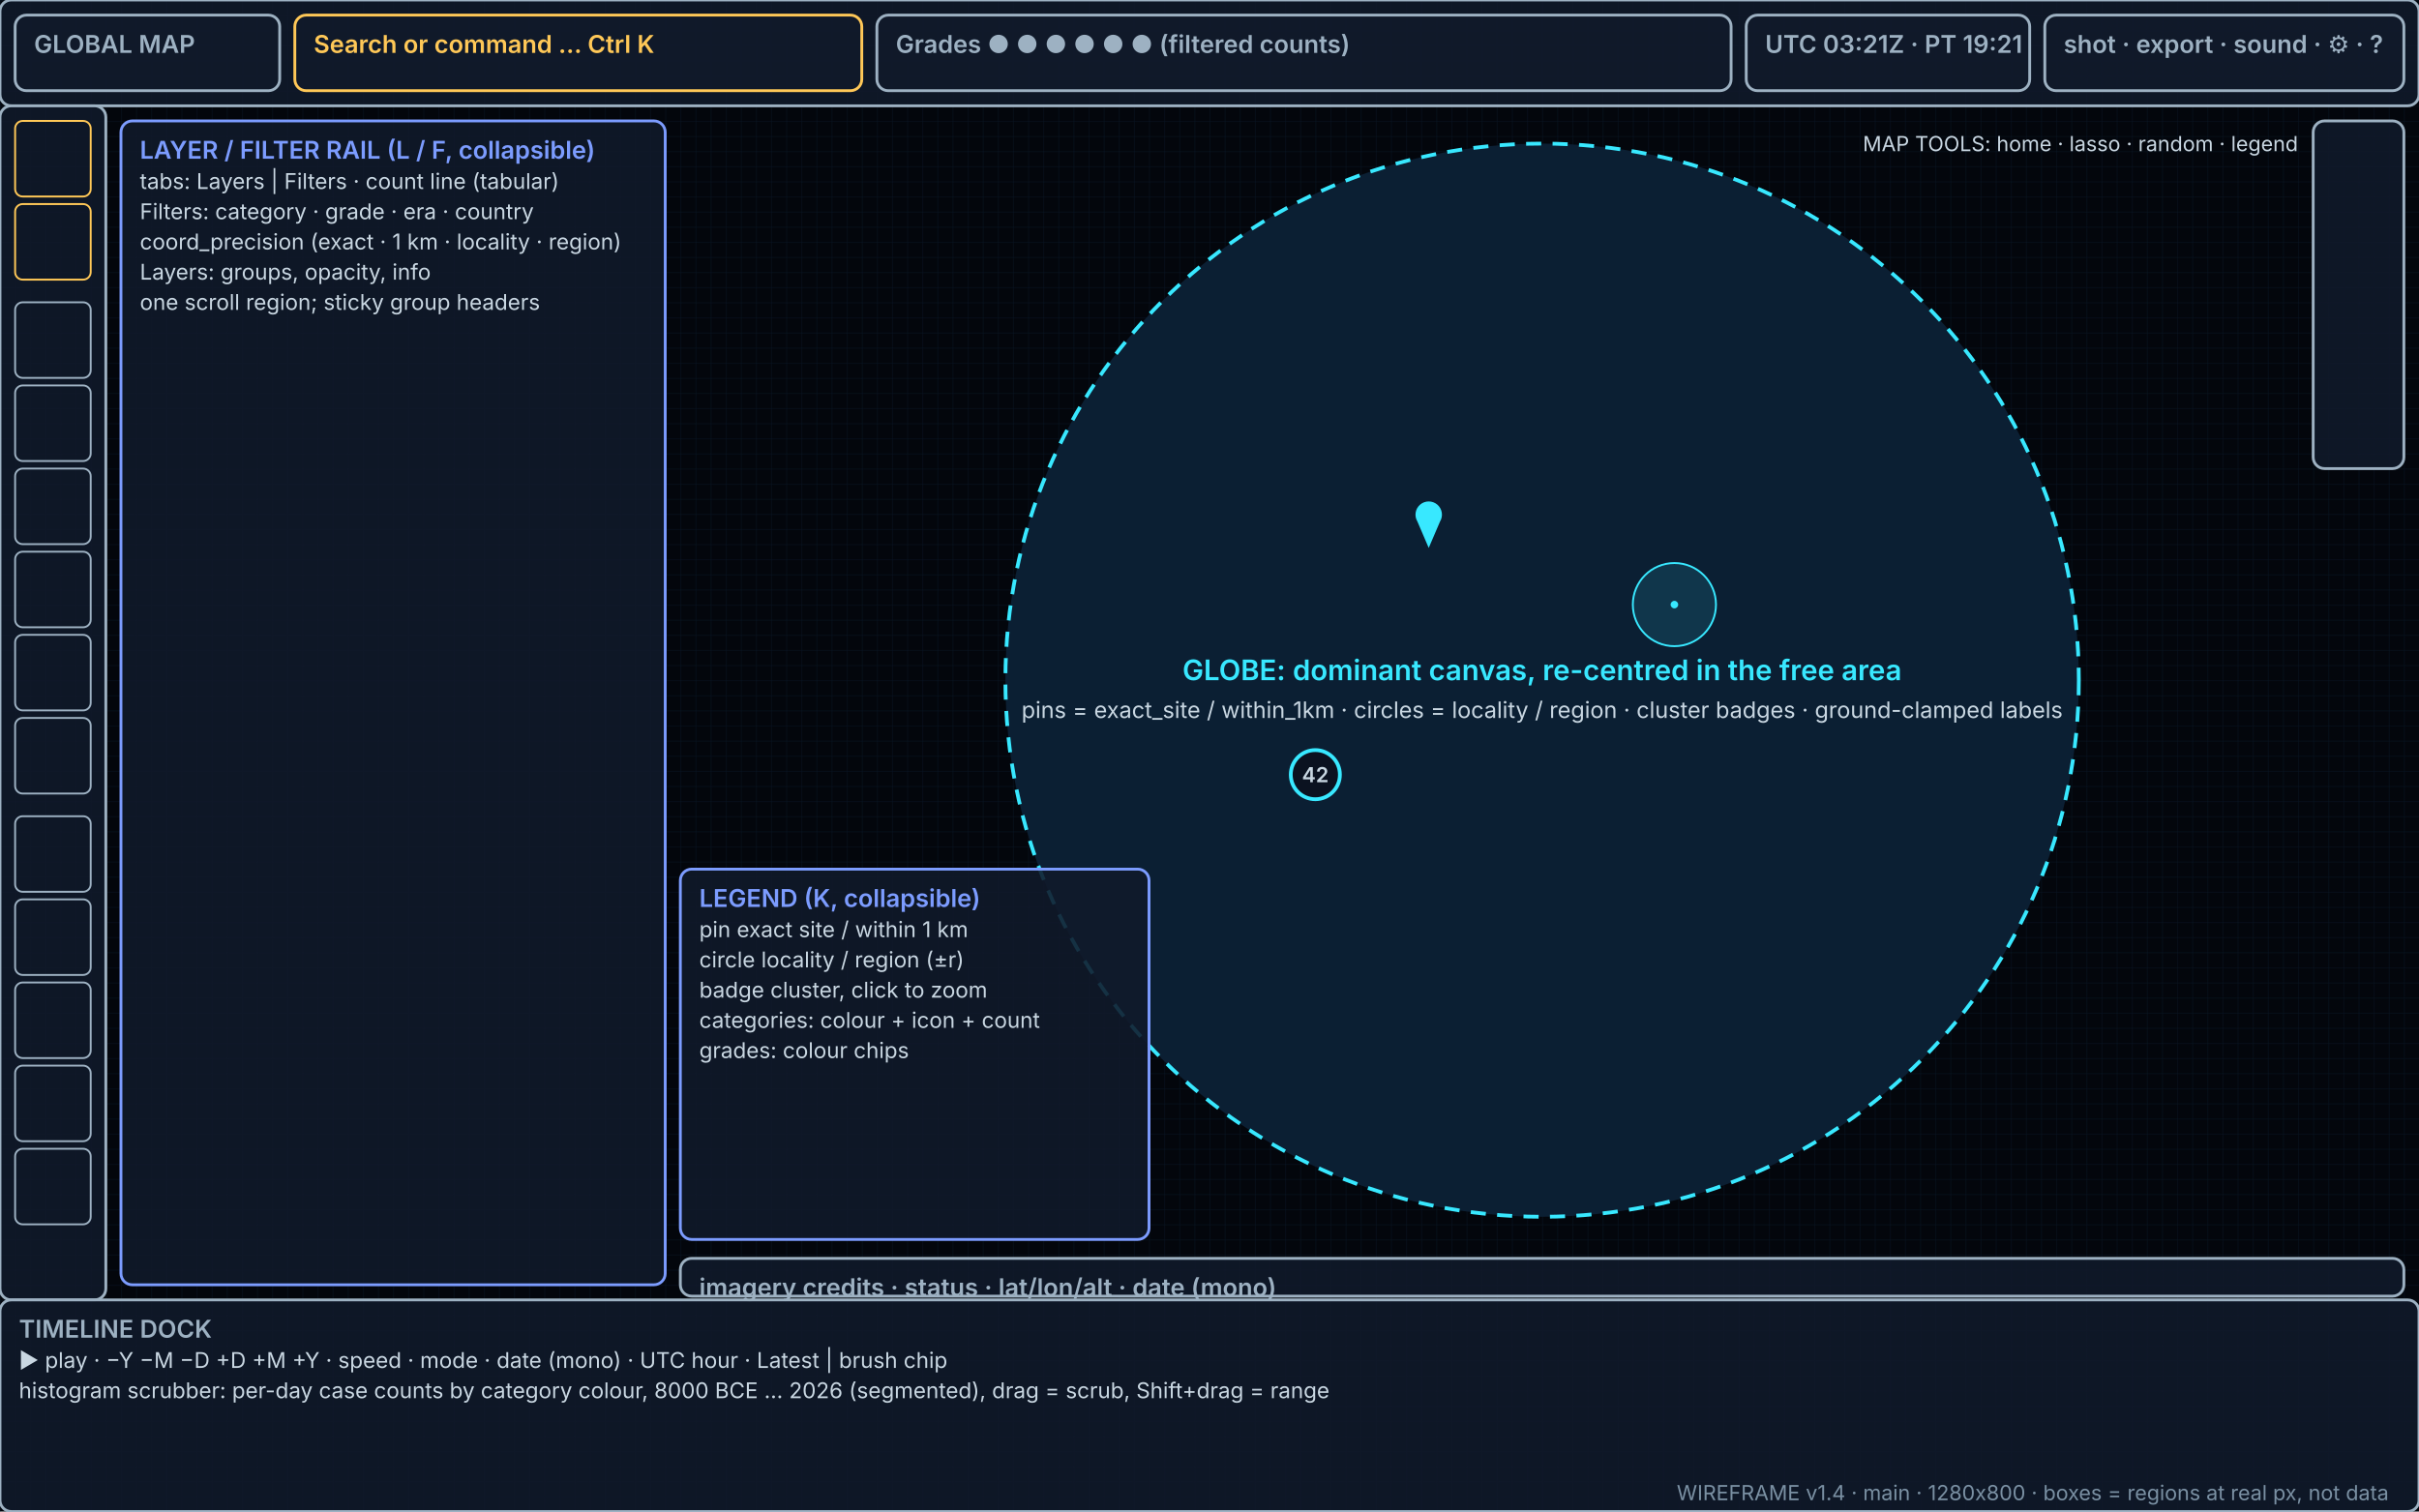
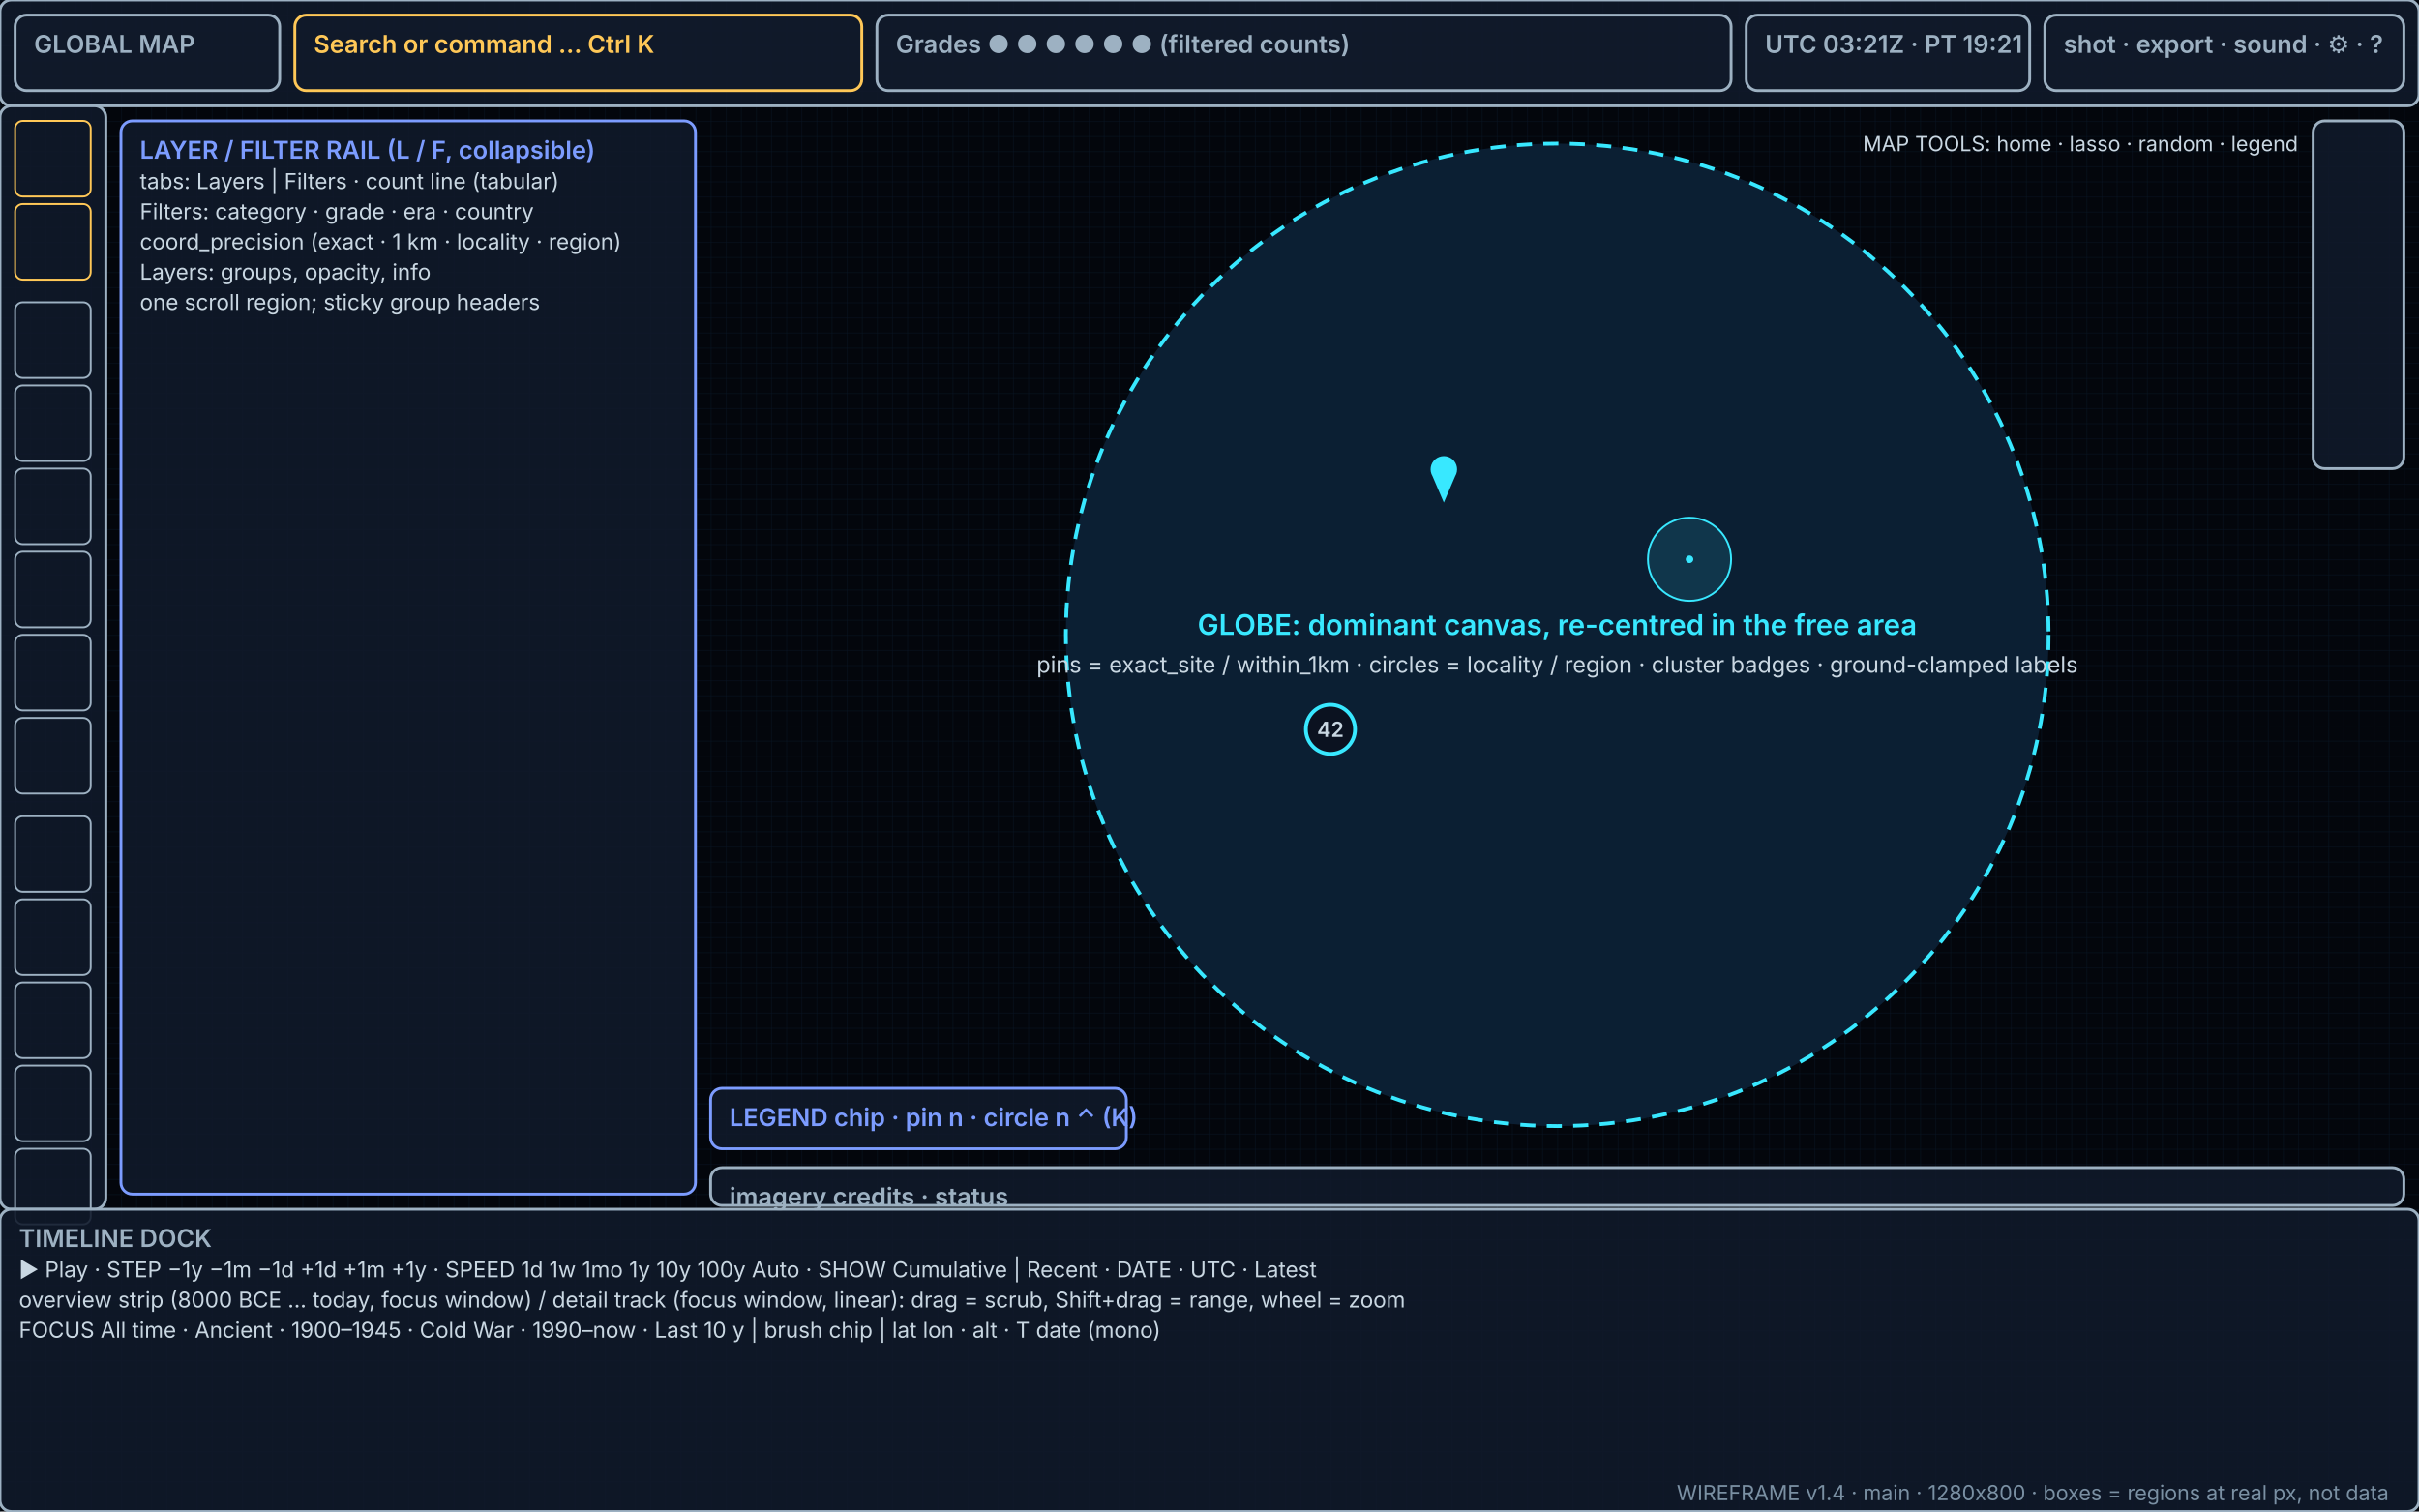
<svg xmlns="http://www.w3.org/2000/svg" width="1280" height="800" viewBox="0 0 1280 800" font-family="Inter, system-ui, sans-serif">
  <rect width="1280" height="800" fill="#03060C" />
  <defs>
    <pattern id="g" width="8" height="8" patternUnits="userSpaceOnUse">
      <path d="M8 0H0V8" fill="none" stroke="#0d1f33" stroke-width="0.5" />
    </pattern>
  </defs>
  <rect width="1280" height="800" fill="url(#g)" opacity="0.6" />
  <rect x="0" y="0" width="1280" height="56" rx="6" fill="rgba(16,26,43,0.88)" stroke="#9DB1C2" stroke-width="1.5" />
  <rect x="8" y="8" width="140" height="40" rx="6" fill="rgba(16,26,43,0.88)" stroke="#9DB1C2" stroke-width="1.5" />
  <text x="18" y="28" fill="#9DB1C2" font-size="13" font-weight="600">GLOBAL MAP</text>
  <rect x="156" y="8" width="300" height="40" rx="6" fill="rgba(16,26,43,0.88)" stroke="#FFC857" stroke-width="1.5" />
  <text x="166" y="28" fill="#FFC857" font-size="13" font-weight="600">Search or command … Ctrl K</text>
  <rect x="464" y="8" width="452" height="40" rx="6" fill="rgba(16,26,43,0.88)" stroke="#9DB1C2" stroke-width="1.5" />
  <text x="474" y="28" fill="#9DB1C2" font-size="13" font-weight="600">Grades ● ● ● ● ● ● (filtered counts)</text>
  <rect x="924" y="8" width="150" height="40" rx="6" fill="rgba(16,26,43,0.88)" stroke="#9DB1C2" stroke-width="1.5" />
  <text x="934" y="28" fill="#9DB1C2" font-size="13" font-weight="600">UTC 03:21Z · PT 19:21</text>
  <rect x="1082" y="8" width="190" height="40" rx="6" fill="rgba(16,26,43,0.88)" stroke="#9DB1C2" stroke-width="1.5" />
  <text x="1092" y="28" fill="#9DB1C2" font-size="13" font-weight="600">shot · export · sound · ⚙ · ?</text>
-   <rect x="0" y="56" width="56" height="632" rx="6" fill="rgba(16,26,43,0.88)" stroke="#9DB1C2" stroke-width="1.5" />
+   <rect x="0" y="56" width="56" height="584" rx="6" fill="rgba(16,26,43,0.88)" stroke="#9DB1C2" stroke-width="1.5" />
  <rect x="8" y="64" width="40" height="40" rx="4" fill="none" stroke="#FFC857" stroke-width="1" />
  <rect x="8" y="108" width="40" height="40" rx="4" fill="none" stroke="#FFC857" stroke-width="1" />
  <rect x="8" y="160" width="40" height="40" rx="4" fill="none" stroke="#9DB1C2" stroke-width="1" />
  <rect x="8" y="204" width="40" height="40" rx="4" fill="none" stroke="#9DB1C2" stroke-width="1" />
  <rect x="8" y="248" width="40" height="40" rx="4" fill="none" stroke="#9DB1C2" stroke-width="1" />
  <rect x="8" y="292" width="40" height="40" rx="4" fill="none" stroke="#9DB1C2" stroke-width="1" />
  <rect x="8" y="336" width="40" height="40" rx="4" fill="none" stroke="#9DB1C2" stroke-width="1" />
  <rect x="8" y="380" width="40" height="40" rx="4" fill="none" stroke="#9DB1C2" stroke-width="1" />
  <rect x="8" y="432" width="40" height="40" rx="4" fill="none" stroke="#9DB1C2" stroke-width="1" />
  <rect x="8" y="476" width="40" height="40" rx="4" fill="none" stroke="#9DB1C2" stroke-width="1" />
  <rect x="8" y="520" width="40" height="40" rx="4" fill="none" stroke="#9DB1C2" stroke-width="1" />
  <rect x="8" y="564" width="40" height="40" rx="4" fill="none" stroke="#9DB1C2" stroke-width="1" />
  <rect x="8" y="608" width="40" height="40" rx="4" fill="none" stroke="#9DB1C2" stroke-width="1" />
-   <rect x="64" y="64" width="288" height="616" rx="6" fill="rgba(16,26,43,0.88)" stroke="#7C9CFF" stroke-width="1.5" />
+   <rect x="64" y="64" width="304" height="568" rx="6" fill="rgba(16,26,43,0.88)" stroke="#7C9CFF" stroke-width="1.5" />
  <text x="74" y="84" fill="#7C9CFF" font-size="13" font-weight="600">LAYER / FILTER RAIL (L / F, collapsible)</text>
  <text x="74" y="100" fill="#C9D7E2" font-size="11.5">tabs: Layers | Filters  · count line (tabular)</text>
  <text x="74" y="116" fill="#C9D7E2" font-size="11.5">Filters: category · grade · era · country</text>
  <text x="74" y="132" fill="#C9D7E2" font-size="11.5">          coord_precision (exact · 1 km · locality · region)</text>
  <text x="74" y="148" fill="#C9D7E2" font-size="11.5">Layers: groups, opacity, info</text>
  <text x="74" y="164" fill="#C9D7E2" font-size="11.5">one scroll region; sticky group headers</text>
  <rect x="1224" y="64" width="48" height="184" rx="6" fill="rgba(16,26,43,0.88)" stroke="#9DB1C2" stroke-width="1.5" />
  <text x="1216" y="80" text-anchor="end" fill="#C9D7E2" font-size="11">MAP TOOLS: home · lasso · random · legend</text>
-   <circle cx="816" cy="360" r="284" fill="#0B1F33" stroke="#38E8FF" stroke-width="2" stroke-dasharray="8 6" />
-   <text x="816" y="360" text-anchor="middle" fill="#38E8FF" font-size="15" font-weight="600">GLOBE: dominant canvas, re-centred in the free area</text>
-   <text x="816" y="380" text-anchor="middle" fill="#C9D7E2" font-size="12">pins = exact_site / within_1km · circles = locality / region · cluster badges · ground-clamped labels</text>
-   <path d="M756 290 l-6 -14 a7 7 0 1 1 12 0 z" fill="#38E8FF" />
-   <circle cx="886" cy="320" r="22" fill="rgba(56,232,255,0.12)" stroke="#38E8FF" stroke-width="1" />
-   <circle cx="886" cy="320" r="2" fill="#38E8FF" />
-   <circle cx="696" cy="410" r="13" fill="#0b1220" stroke="#38E8FF" stroke-width="2" />
-   <text x="696" y="414" text-anchor="middle" fill="#C9D7E2" font-size="11" font-weight="600">42</text>
-   <rect x="360" y="460" width="248" height="196" rx="6" fill="rgba(16,26,43,0.88)" stroke="#7C9CFF" stroke-width="1.5" />
-   <text x="370" y="480" fill="#7C9CFF" font-size="13" font-weight="600">LEGEND (K, collapsible)</text>
-   <text x="370" y="496" fill="#C9D7E2" font-size="11.5">pin  exact site / within 1 km</text>
-   <text x="370" y="512" fill="#C9D7E2" font-size="11.5">circle  locality / region (±r)</text>
-   <text x="370" y="528" fill="#C9D7E2" font-size="11.5">badge  cluster, click to zoom</text>
-   <text x="370" y="544" fill="#C9D7E2" font-size="11.5">categories: colour + icon + count</text>
-   <text x="370" y="560" fill="#C9D7E2" font-size="11.5">grades: colour chips</text>
-   <rect x="360" y="666" width="912" height="20" rx="6" fill="rgba(16,26,43,0.88)" stroke="#9DB1C2" stroke-width="1.5" />
-   <text x="370" y="686" fill="#9DB1C2" font-size="13" font-weight="600">imagery credits · status · lat/lon/alt · date (mono)</text>
-   <rect x="0" y="688" width="1280" height="112" rx="6" fill="rgba(16,26,43,0.88)" stroke="#9DB1C2" stroke-width="1.5" />
-   <text x="10" y="708" fill="#9DB1C2" font-size="13" font-weight="600">TIMELINE DOCK</text>
-   <text x="10" y="724" fill="#C9D7E2" font-size="11.5">▶ play · −Y −M −D +D +M +Y · speed · mode · date (mono) · UTC hour · Latest   |  brush chip</text>
-   <text x="10" y="740" fill="#C9D7E2" font-size="11.5">histogram scrubber: per-day case counts by category colour, 8000 BCE … 2026 (segmented), drag = scrub, Shift+drag = range</text>
+   <circle cx="824" cy="336" r="260" fill="#0B1F33" stroke="#38E8FF" stroke-width="2" stroke-dasharray="8 6" />
+   <text x="824" y="336" text-anchor="middle" fill="#38E8FF" font-size="15" font-weight="600">GLOBE: dominant canvas, re-centred in the free area</text>
+   <text x="824" y="356" text-anchor="middle" fill="#C9D7E2" font-size="12">pins = exact_site / within_1km · circles = locality / region · cluster badges · ground-clamped labels</text>
+   <path d="M764 266 l-6 -14 a7 7 0 1 1 12 0 z" fill="#38E8FF" />
+   <circle cx="894" cy="296" r="22" fill="rgba(56,232,255,0.12)" stroke="#38E8FF" stroke-width="1" />
+   <circle cx="894" cy="296" r="2" fill="#38E8FF" />
+   <circle cx="704" cy="386" r="13" fill="#0b1220" stroke="#38E8FF" stroke-width="2" />
+   <text x="704" y="390" text-anchor="middle" fill="#C9D7E2" font-size="11" font-weight="600">42</text>
+   <rect x="376" y="576" width="220" height="32" rx="6" fill="rgba(16,26,43,0.88)" stroke="#7C9CFF" stroke-width="1.5" />
+   <text x="386" y="596" fill="#7C9CFF" font-size="13" font-weight="600">LEGEND chip · pin n · circle n  ⌃ (K)</text>
+   <rect x="376" y="618" width="896" height="20" rx="6" fill="rgba(16,26,43,0.88)" stroke="#9DB1C2" stroke-width="1.5" />
+   <text x="386" y="638" fill="#9DB1C2" font-size="13" font-weight="600">imagery credits · status</text>
+   <rect x="0" y="640" width="1280" height="160" rx="6" fill="rgba(16,26,43,0.88)" stroke="#9DB1C2" stroke-width="1.5" />
+   <text x="10" y="660" fill="#9DB1C2" font-size="13" font-weight="600">TIMELINE DOCK</text>
+   <text x="10" y="676" fill="#C9D7E2" font-size="11.5">▶ Play · STEP −1y −1m −1d +1d +1m +1y · SPEED 1d 1w 1mo 1y 10y 100y Auto · SHOW Cumulative | Recent · DATE · UTC · Latest</text>
+   <text x="10" y="692" fill="#C9D7E2" font-size="11.5">overview strip (8000 BCE … today, focus window) / detail track (focus window, linear): drag = scrub, Shift+drag = range, wheel = zoom</text>
+   <text x="10" y="708" fill="#C9D7E2" font-size="11.5">FOCUS All time · Ancient · 1900–1945 · Cold War · 1990–now · Last 10 y   |  brush chip  |  lat lon · alt · T date (mono)</text>
  <text x="1264" y="794" text-anchor="end" fill="#7A90A3" font-size="11">WIREFRAME v1.4 · main · 1280x800 · boxes = regions at real px, not data</text>
</svg>
